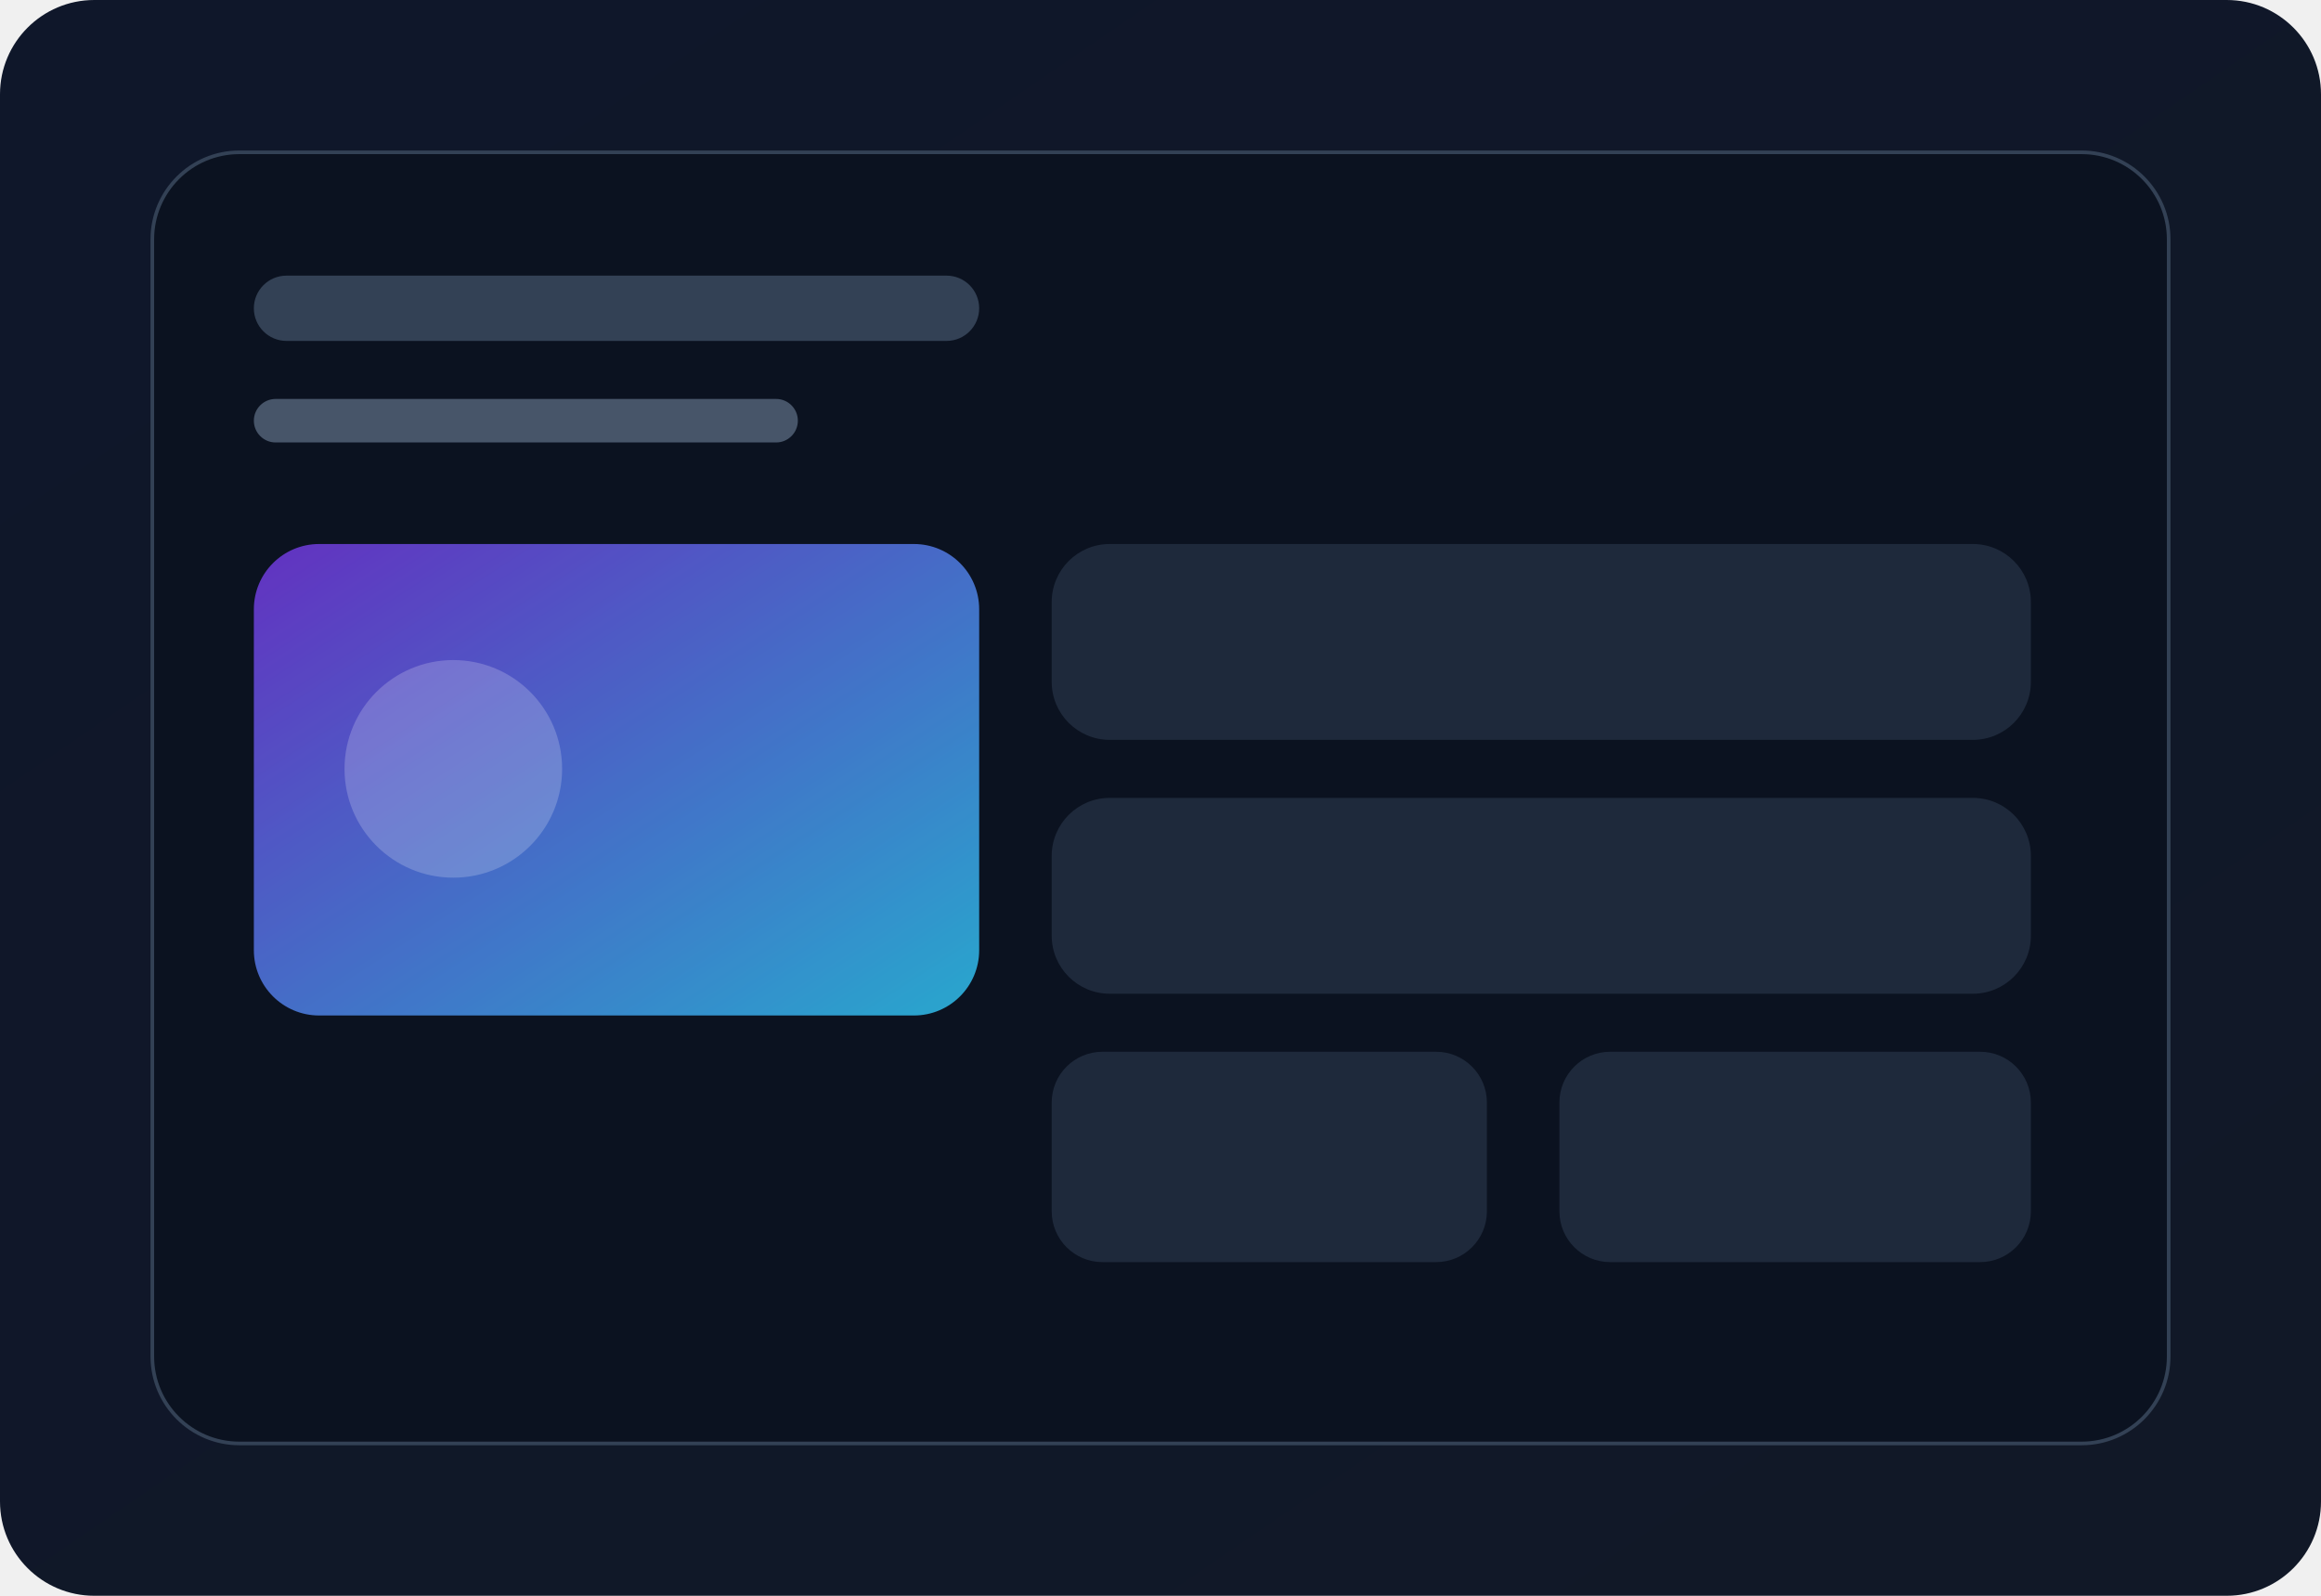
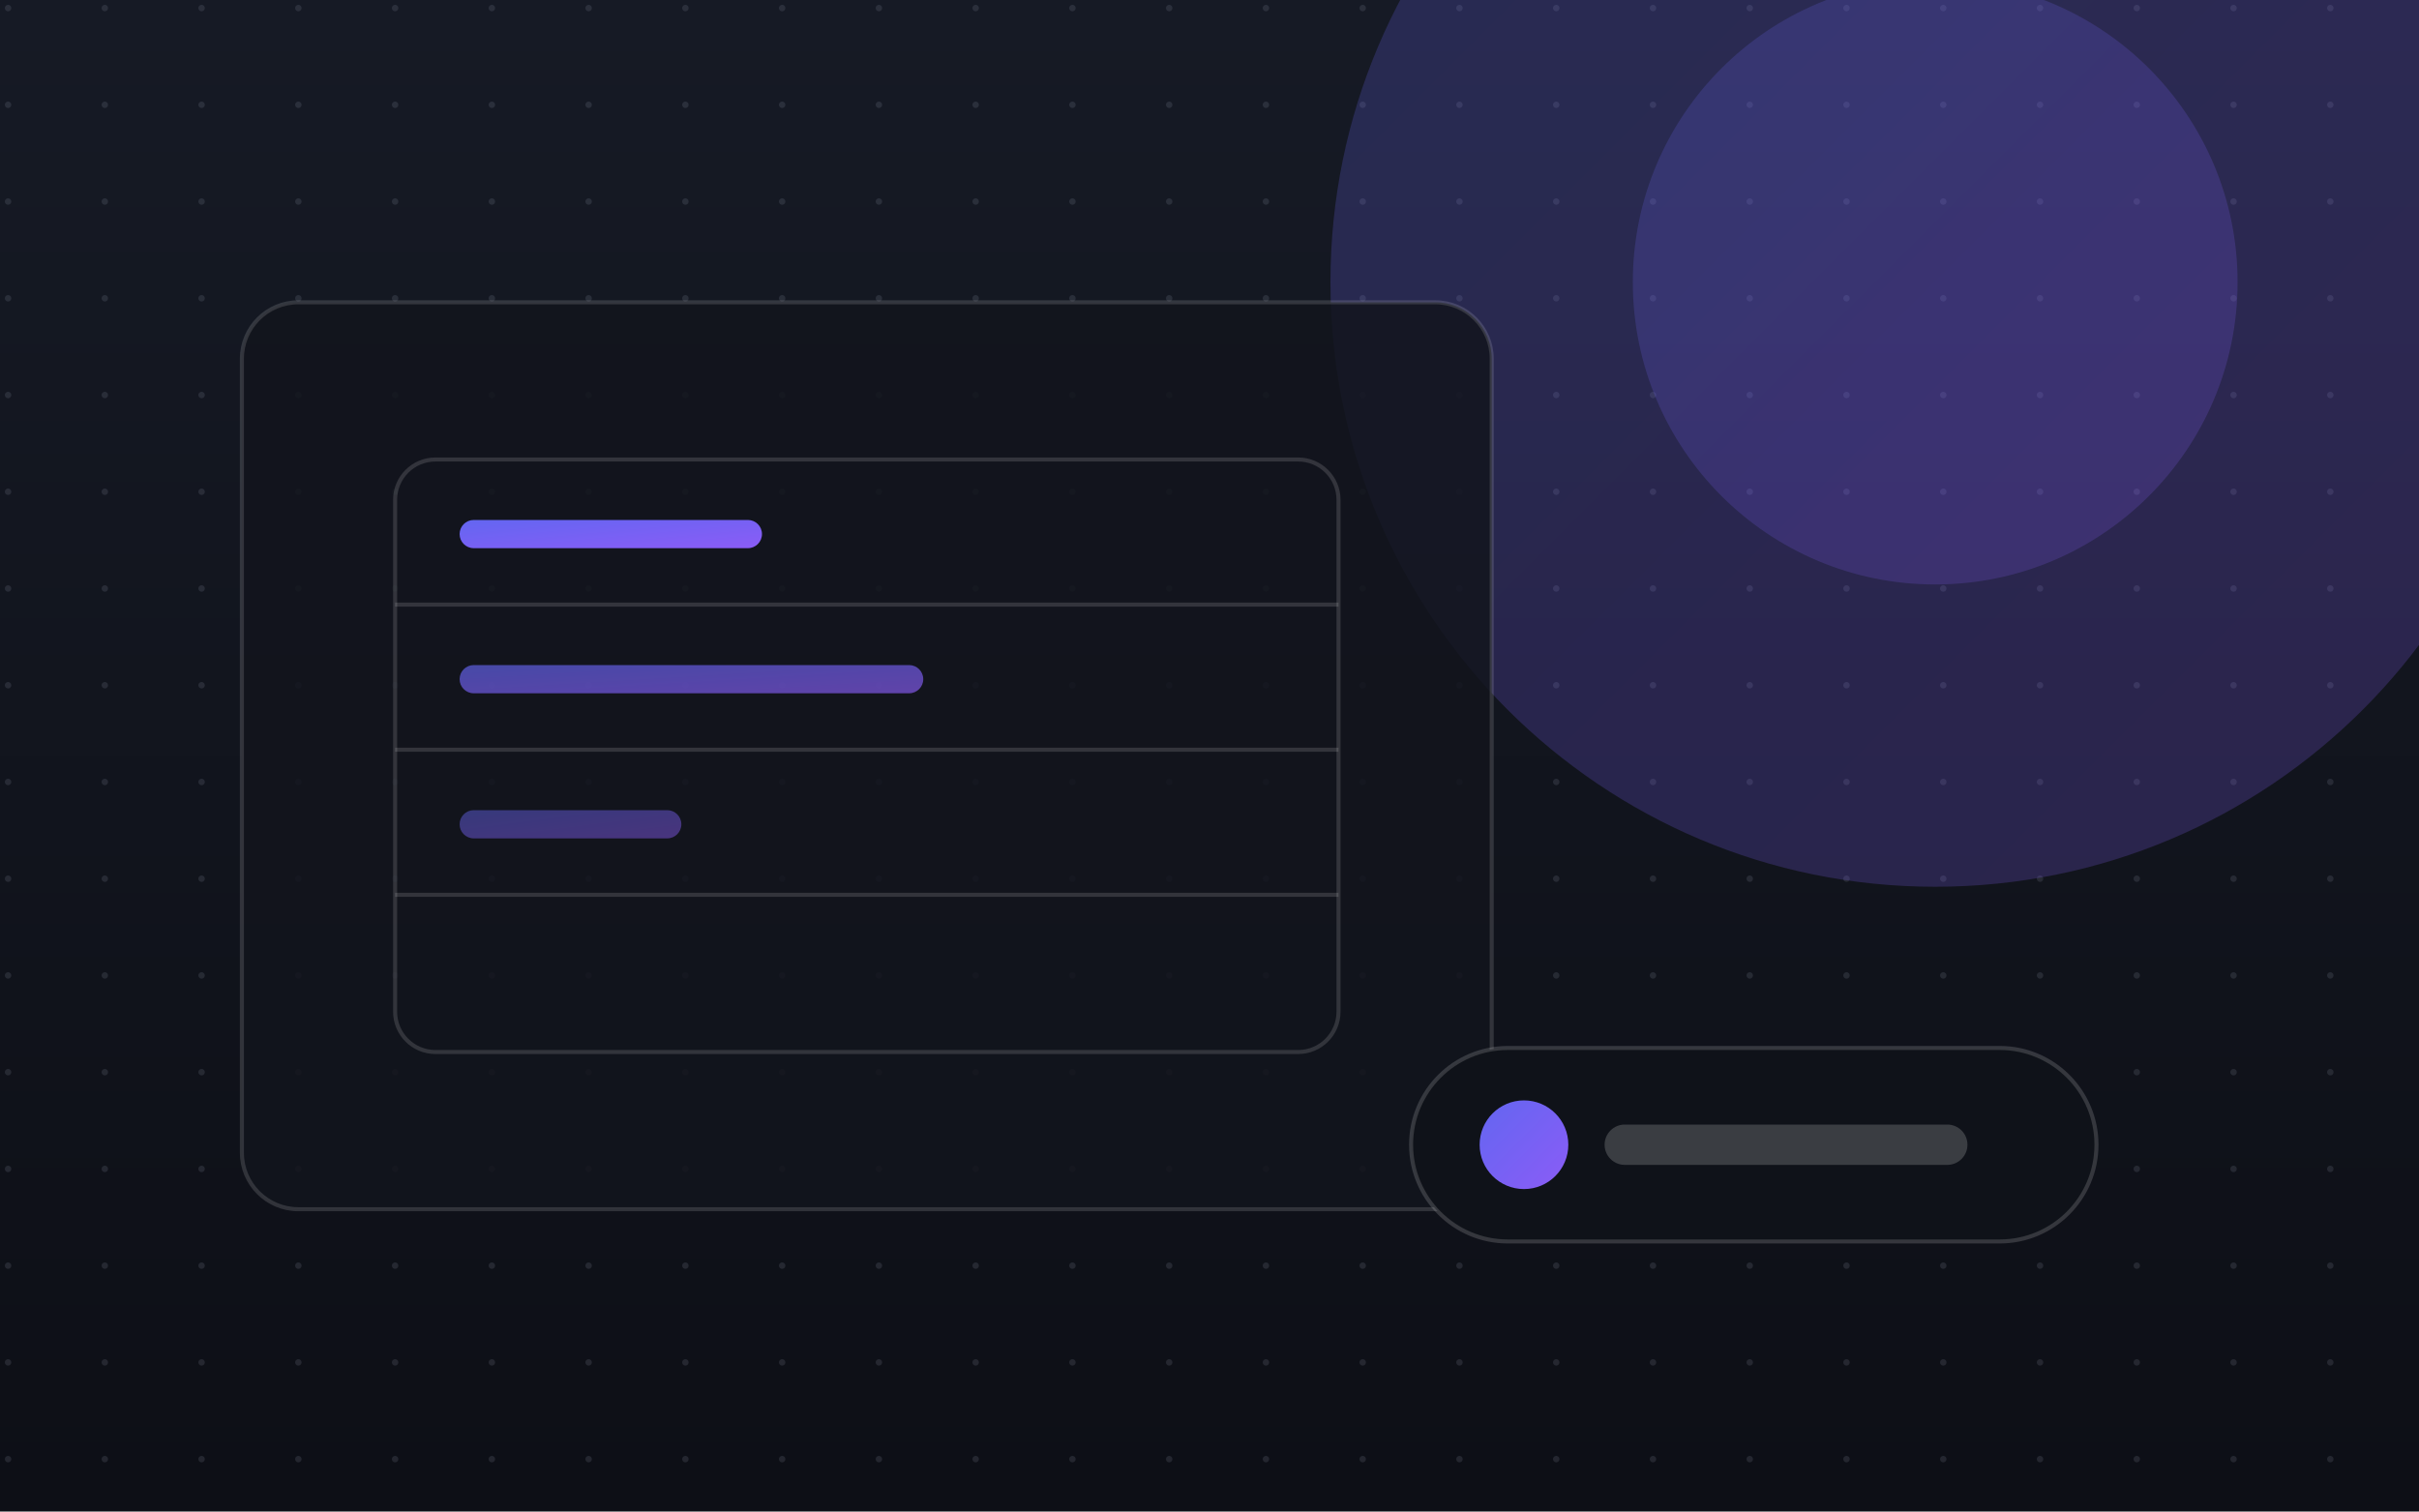
- <svg xmlns="http://www.w3.org/2000/svg" viewBox="0 0 640 440" role="img" aria-labelledby="title desc">
+ <svg xmlns="http://www.w3.org/2000/svg" viewBox="0 0 1200 750" role="img" aria-label="Abstract placeholder cover graphic">
  <defs>
-     <linearGradient id="bg" x1="0" x2="1" y1="0" y2="1">
-       <stop offset="0%" stop-color="#0f172a" />
-       <stop offset="100%" stop-color="#111827" />
+     <linearGradient id="p1Accent" x1="0" y1="0" x2="1" y2="1">
+       <stop offset="0" stop-color="#6366f1" />
+       <stop offset="1" stop-color="#8b5cf6" />
    </linearGradient>
-     <linearGradient id="grad1" x1="0" x2="1" y1="0" y2="1">
-       <stop offset="0%" stop-color="#7c3aed" />
-       <stop offset="100%" stop-color="#31d1ff" />
+     <linearGradient id="p1Shell" x1="0" y1="0" x2="0" y2="1">
+       <stop offset="0" stop-color="#161a25" />
+       <stop offset="1" stop-color="#0d0f16" />
    </linearGradient>
+     <pattern id="p1Dots" width="48" height="48" patternUnits="userSpaceOnUse">
+       <circle cx="4" cy="4" r="1.6" fill="#8b93a7" opacity="0.35" />
+     </pattern>
  </defs>
-   <rect width="640" height="440" rx="26" fill="url(#bg)" />
-   <rect x="42" y="42" width="556" height="356" rx="24" fill="#0b1220" stroke="#334155" />
-   <rect x="70" y="76" width="200" height="18" rx="9" fill="#334155" />
-   <rect x="70" y="110" width="150" height="12" rx="6" fill="#475569" />
-   <rect x="70" y="150" width="200" height="130" rx="18" fill="url(#grad1)" opacity="0.78" />
-   <rect x="290" y="150" width="270" height="54" rx="16" fill="#1e293b" />
-   <rect x="290" y="220" width="270" height="54" rx="16" fill="#1e293b" />
-   <rect x="290" y="290" width="120" height="58" rx="14" fill="#1e293b" />
-   <rect x="430" y="290" width="130" height="58" rx="14" fill="#1e293b" />
-   <circle cx="125" cy="212" r="30" fill="rgba(255,255,255,0.2)" />
+   <rect width="1200" height="750" fill="url(#p1Shell)" />
+   <rect width="1200" height="750" fill="url(#p1Dots)" opacity="0.5" />
+   <circle cx="960" cy="140" r="300" fill="url(#p1Accent)" opacity="0.22" />
+   <circle cx="960" cy="140" r="150" fill="url(#p1Accent)" opacity="0.20" />
+   <g fill="none" stroke="#ffffff" stroke-opacity="0.14" stroke-width="2">
+     <rect x="120" y="150" width="620" height="450" rx="28" fill="#12151d" fill-opacity="0.85" />
+     <rect x="196" y="228" width="468" height="294" rx="20" />
+     <path d="M196 300h468M196 372h468M196 444h468" />
+   </g>
+   <g fill="url(#p1Accent)">
+     <rect x="228" y="258" width="150" height="14" rx="7" />
+     <rect x="228" y="330" width="230" height="14" rx="7" opacity="0.65" />
+     <rect x="228" y="402" width="110" height="14" rx="7" opacity="0.45" />
+   </g>
+   <rect x="700" y="520" width="340" height="96" rx="48" fill="#0f1219" stroke="#ffffff" stroke-opacity="0.16" stroke-width="2" />
+   <circle cx="756" cy="568" r="22" fill="url(#p1Accent)" />
+   <rect x="796" y="558" width="180" height="20" rx="10" fill="#ffffff" fill-opacity="0.18" />
</svg>
